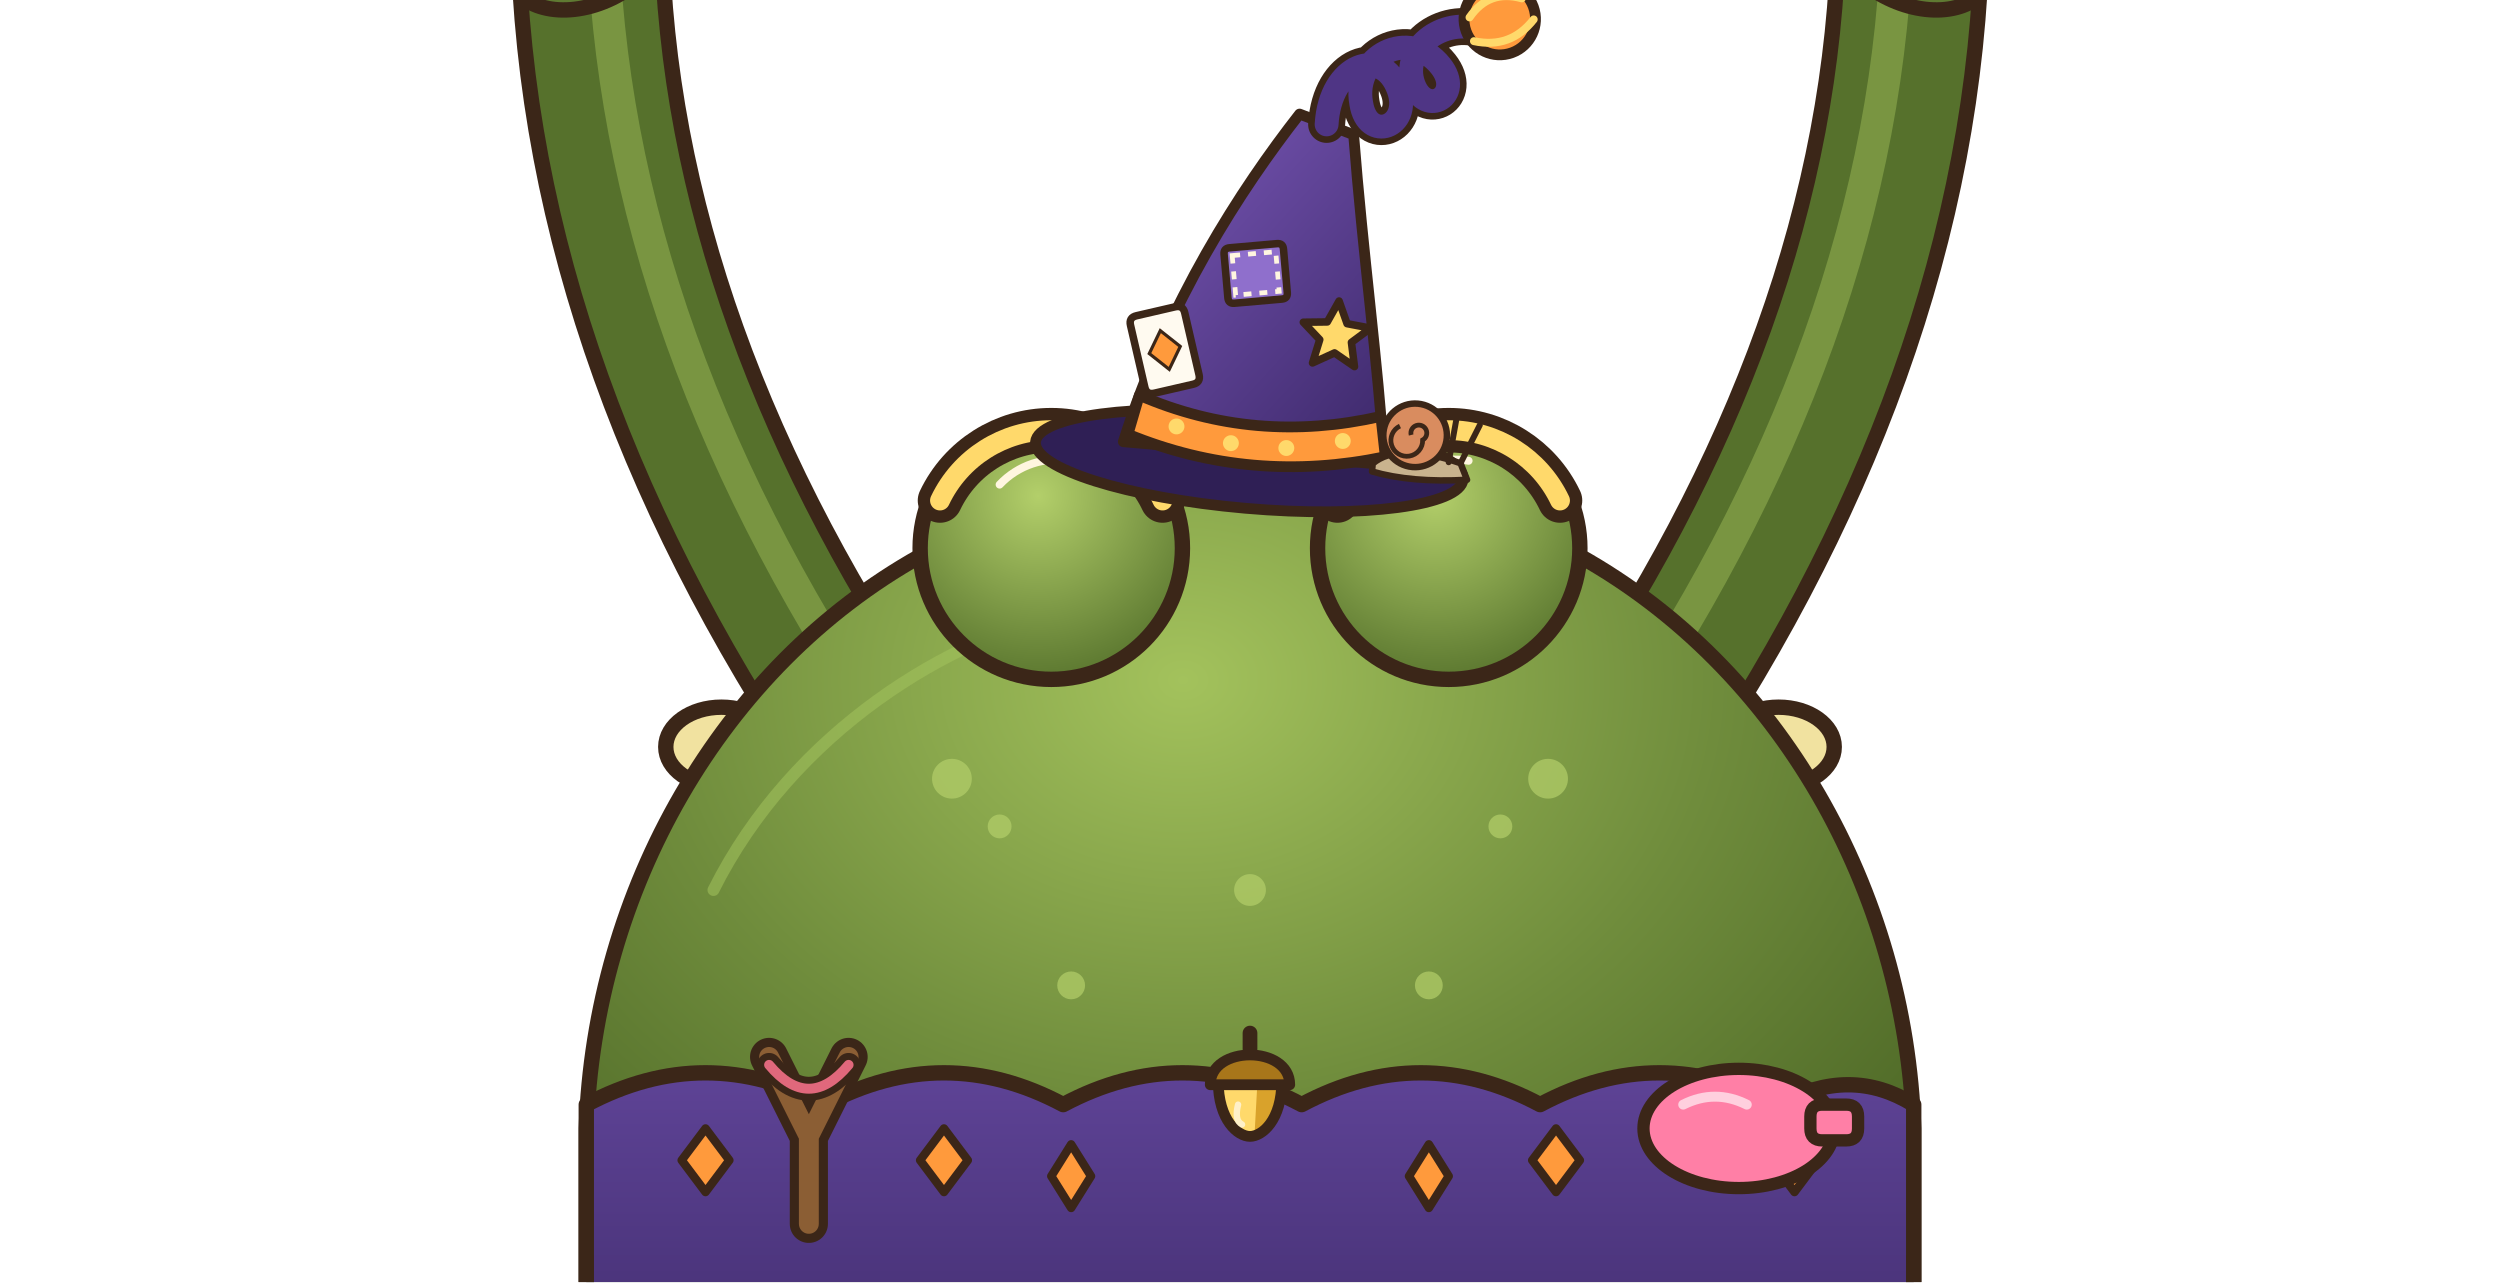
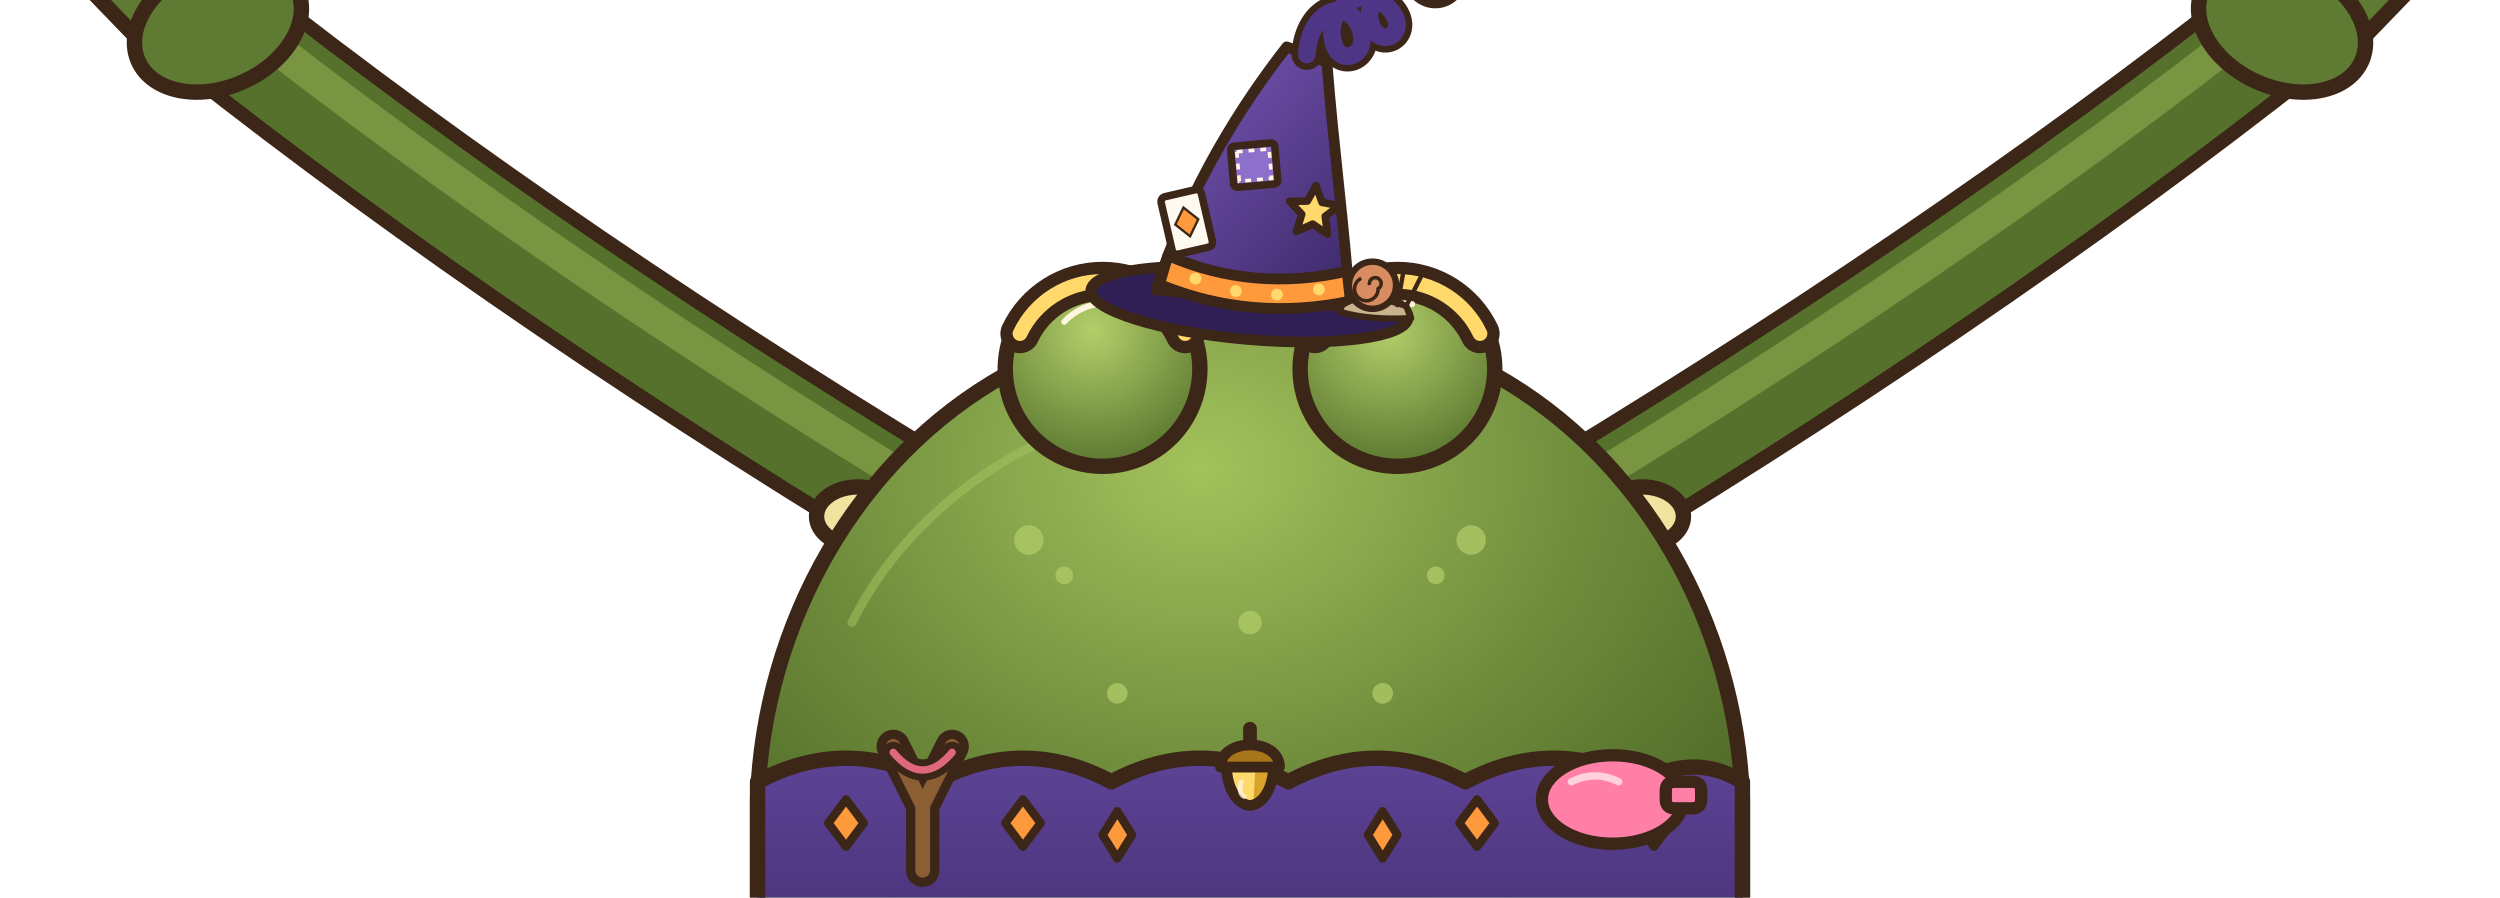
- <svg xmlns="http://www.w3.org/2000/svg" style="overflow:visible" class="gsg-toad" viewBox="0 0 390 200" width="390" height="200" role="img" aria-label="Sir Croakwell casting a fence spell">
+ <svg xmlns="http://www.w3.org/2000/svg" style="overflow:visible" class="gsg-toad" viewBox="0 0 390 140" width="390" height="140" role="img" aria-label="Sir Croakwell casting a fence spell">
  <style>.gsg-toad .breathe{transform-box:fill-box;transform-origin:50% 100%;animation:gsg-toadBreathe 3.2s ease-in-out infinite}@keyframes gsg-toadBreathe{0%,100%{transform:scale(1)}50%{transform:scale(1.015)}}.gsg-toad .bounce{animation:gsg-toadBounce .5s ease-in-out infinite}@keyframes gsg-toadBounce{0%,100%{transform:translateY(0)}50%{transform:translateY(-9px)}}.gsg-toad .snap{transform-box:fill-box;transform-origin:0% 100%;animation:gsg-toadSnap 1.5s ease-in-out infinite}@keyframes gsg-toadSnap{0%,55%,100%{transform:scale(.55)}65%,80%{transform:scale(1)}}.gsg-toad .pulse{animation:gsg-toadPulse 1.2s ease-in-out infinite}@keyframes gsg-toadPulse{0%,100%{opacity:.55}50%{opacity:1}}.gsg-toad .twinkle{transform-box:fill-box;transform-origin:center;animation:gsg-toadTwinkle 1.6s ease-in-out infinite}@keyframes gsg-toadTwinkle{0%,100%{opacity:.35;transform:scale(.7)}50%{opacity:1;transform:scale(1.1)}}.gsg-toad .drip{animation:gsg-toadDrip 1.1s linear infinite}@keyframes gsg-toadDrip{0%{transform:translateY(-3px);opacity:0}25%{opacity:1}100%{transform:translateY(12px);opacity:0}}.gsg-toad .blink{animation:gsg-toadBlink 4s infinite}@keyframes gsg-toadBlink{0%,93%,100%{opacity:0}96%{opacity:1}}@media (prefers-reduced-motion:reduce){.gsg-toad *{animation:none!important}}</style>
  <defs>
    <radialGradient id="gsg-tb-cast-skin" cx="45%" cy="20%" r="80%">
      <stop offset="0" stop-color="#a3c25c" />
      <stop offset="0.5" stop-color="#6f8c3c" />
      <stop offset="1" stop-color="#435d20" />
    </radialGradient>
    <radialGradient id="gsg-tb-cast-bulge" cx="45%" cy="30%" r="70%">
      <stop offset="0" stop-color="#b3cf6a" />
      <stop offset="1" stop-color="#5c7830" />
    </radialGradient>
    <radialGradient id="gsg-tb-cast-eye" cx="40%" cy="35%" r="70%">
      <stop offset="0" stop-color="#ffe08a" />
      <stop offset=".6" stop-color="#e8b63c" />
      <stop offset="1" stop-color="#b07a18" />
    </radialGradient>
    <linearGradient id="gsg-tb-cast-hat" x1="0" y1="0" x2="1" y2="1">
      <stop offset="0" stop-color="#7a58b8" />
      <stop offset="1" stop-color="#3b2768" />
    </linearGradient>
    <linearGradient id="gsg-tb-cast-cloak" x1="0" y1="0" x2="0" y2="1">
      <stop offset="0" stop-color="#5e4396" />
      <stop offset="1" stop-color="#36245e" />
    </linearGradient>
    <filter id="gsg-tb-cast-glow" x="-50%" y="-50%" width="200%" height="200%">
      <feGaussianBlur stdDeviation="4" />
    </filter>
  </defs>
  <clipPath id="gsg-tb-cast-band">
-     <rect x="-80" y="-300" width="550" height="500" />
+     <rect x="-80" y="-300" width="550" height="440" />
  </clipPath>
  <g clip-path="url(#gsg-tb-cast-band)">
-     <path d="M138.6 120 Q93.3 55 92 -10" fill="none" stroke="#3b2618" stroke-width="24.8" stroke-linecap="round" stroke-linejoin="round" />
-     <path d="M138.6 120 Q93.3 55 92 -10" fill="none" stroke="#56712c" stroke-width="20" stroke-linecap="round" stroke-linejoin="round" />
-     <path d="M138.6 120 Q93.3 55 92 -10" fill="none" stroke="#a3c25c" stroke-width="5" stroke-linecap="round" opacity=".45" transform="translate(2 -2)" />
-     <path d="M251.4 120 Q296.7 55 298 -10" fill="none" stroke="#3b2618" stroke-width="24.8" stroke-linecap="round" stroke-linejoin="round" />
-     <path d="M251.4 120 Q296.7 55 298 -10" fill="none" stroke="#56712c" stroke-width="20" stroke-linecap="round" stroke-linejoin="round" />
-     <path d="M251.4 120 Q296.7 55 298 -10" fill="none" stroke="#a3c25c" stroke-width="5" stroke-linecap="round" opacity=".45" transform="translate(-2 -2)" />
-     <g transform="translate(92 -10) rotate(-32) scale(0.85)">
+     <path d="M152 84.3 Q85 44.2 34 4" fill="none" stroke="#3b2618" stroke-width="19.4" stroke-linecap="round" stroke-linejoin="round" />
+     <path d="M152 84.3 Q85 44.2 34 4" fill="none" stroke="#56712c" stroke-width="15" stroke-linecap="round" stroke-linejoin="round" />
+     <path d="M152 84.3 Q85 44.2 34 4" fill="none" stroke="#a3c25c" stroke-width="5" stroke-linecap="round" opacity=".45" transform="translate(2 -2)" />
+     <path d="M238 84.3 Q305 44.2 356 4" fill="none" stroke="#3b2618" stroke-width="19.4" stroke-linecap="round" stroke-linejoin="round" />
+     <path d="M238 84.3 Q305 44.2 356 4" fill="none" stroke="#56712c" stroke-width="15" stroke-linecap="round" stroke-linejoin="round" />
+     <path d="M238 84.3 Q305 44.2 356 4" fill="none" stroke="#a3c25c" stroke-width="5" stroke-linecap="round" opacity=".45" transform="translate(-2 -2)" />
+     <g class="toad-hand" transform="translate(34 4) rotate(-24) scale(0.8)">
      <clipPath id="gsg-tb-cast-28">
        <path d="M-18 -24 Q-12 -12 -6 -30 Q0 -16 6 -30 Q12 -12 18 -24 L13 -2 L-13 -2 Z" />
      </clipPath>
      <path d="M-18 -24 Q-12 -12 -6 -30 Q0 -16 6 -30 Q12 -12 18 -24 L13 -2 L-13 -2 Z" fill="#7a9a40" />
-       <path d="M-18 -24 Q-12 -12 -6 -30 Q0 -16 6 -30 Q12 -12 18 -24 L13 -2 L-13 -2 Z" fill="none" stroke="#3b2618" stroke-width="2.824" stroke-linejoin="round" stroke-linecap="round" />
-       <line x1="-10" y1="-4" x2="-18" y2="-26" stroke="#3b2618" stroke-width="12.647" stroke-linecap="round" />
-       <line x1="-4" y1="-8" x2="-6" y2="-32" stroke="#3b2618" stroke-width="12.647" stroke-linecap="round" />
-       <line x1="4" y1="-8" x2="6" y2="-32" stroke="#3b2618" stroke-width="12.647" stroke-linecap="round" />
-       <line x1="10" y1="-4" x2="18" y2="-26" stroke="#3b2618" stroke-width="12.647" stroke-linecap="round" />
+       <path d="M-18 -24 Q-12 -12 -6 -30 Q0 -16 6 -30 Q12 -12 18 -24 L13 -2 L-13 -2 Z" fill="none" stroke="#3b2618" stroke-width="3" stroke-linejoin="round" stroke-linecap="round" />
+       <line x1="-10" y1="-4" x2="-18" y2="-26" stroke="#3b2618" stroke-width="13" stroke-linecap="round" />
+       <line x1="-4" y1="-8" x2="-6" y2="-32" stroke="#3b2618" stroke-width="13" stroke-linecap="round" />
+       <line x1="4" y1="-8" x2="6" y2="-32" stroke="#3b2618" stroke-width="13" stroke-linecap="round" />
+       <line x1="10" y1="-4" x2="18" y2="-26" stroke="#3b2618" stroke-width="13" stroke-linecap="round" />
      <line x1="-10" y1="-4" x2="-18" y2="-26" stroke="#5f7a32" stroke-width="7" stroke-linecap="round" />
      <line x1="-4" y1="-8" x2="-6" y2="-32" stroke="#5f7a32" stroke-width="7" stroke-linecap="round" />
      <line x1="4" y1="-8" x2="6" y2="-32" stroke="#5f7a32" stroke-width="7" stroke-linecap="round" />
      <line x1="10" y1="-4" x2="18" y2="-26" stroke="#5f7a32" stroke-width="7" stroke-linecap="round" />
      <clipPath id="gsg-tb-cast-29">
        <path d="M-17 0 a17 12 0 1 0 34 0 a17 12 0 1 0 -34 0 Z" />
      </clipPath>
      <path d="M-17 0 a17 12 0 1 0 34 0 a17 12 0 1 0 -34 0 Z" fill="#5f7a32" />
-       <path d="M-17 0 a17 12 0 1 0 34 0 a17 12 0 1 0 -34 0 Z" fill="none" stroke="#3b2618" stroke-width="2.824" stroke-linejoin="round" stroke-linecap="round" />
+       <path d="M-17 0 a17 12 0 1 0 34 0 a17 12 0 1 0 -34 0 Z" fill="none" stroke="#3b2618" stroke-width="3" stroke-linejoin="round" stroke-linecap="round" />
      <clipPath id="gsg-tb-cast-30">
        <path d="M-23 -27 a5 5 0 1 0 10 0 a5 5 0 1 0 -10 0 Z" />
      </clipPath>
      <path d="M-23 -27 a5 5 0 1 0 10 0 a5 5 0 1 0 -10 0 Z" fill="#c9dc8a" />
-       <path d="M-23 -27 a5 5 0 1 0 10 0 a5 5 0 1 0 -10 0 Z" fill="none" stroke="#3b2618" stroke-width="2.259" stroke-linejoin="round" stroke-linecap="round" />
+       <path d="M-23 -27 a5 5 0 1 0 10 0 a5 5 0 1 0 -10 0 Z" fill="none" stroke="#3b2618" stroke-width="2.4" stroke-linejoin="round" stroke-linecap="round" />
      <clipPath id="gsg-tb-cast-31">
        <path d="M-11 -33 a5 5 0 1 0 10 0 a5 5 0 1 0 -10 0 Z" />
      </clipPath>
      <path d="M-11 -33 a5 5 0 1 0 10 0 a5 5 0 1 0 -10 0 Z" fill="#c9dc8a" />
-       <path d="M-11 -33 a5 5 0 1 0 10 0 a5 5 0 1 0 -10 0 Z" fill="none" stroke="#3b2618" stroke-width="2.259" stroke-linejoin="round" stroke-linecap="round" />
+       <path d="M-11 -33 a5 5 0 1 0 10 0 a5 5 0 1 0 -10 0 Z" fill="none" stroke="#3b2618" stroke-width="2.4" stroke-linejoin="round" stroke-linecap="round" />
      <clipPath id="gsg-tb-cast-32">
        <path d="M1 -33 a5 5 0 1 0 10 0 a5 5 0 1 0 -10 0 Z" />
      </clipPath>
      <path d="M1 -33 a5 5 0 1 0 10 0 a5 5 0 1 0 -10 0 Z" fill="#c9dc8a" />
-       <path d="M1 -33 a5 5 0 1 0 10 0 a5 5 0 1 0 -10 0 Z" fill="none" stroke="#3b2618" stroke-width="2.259" stroke-linejoin="round" stroke-linecap="round" />
+       <path d="M1 -33 a5 5 0 1 0 10 0 a5 5 0 1 0 -10 0 Z" fill="none" stroke="#3b2618" stroke-width="2.4" stroke-linejoin="round" stroke-linecap="round" />
      <clipPath id="gsg-tb-cast-33">
        <path d="M13 -27 a5 5 0 1 0 10 0 a5 5 0 1 0 -10 0 Z" />
      </clipPath>
      <path d="M13 -27 a5 5 0 1 0 10 0 a5 5 0 1 0 -10 0 Z" fill="#c9dc8a" />
-       <path d="M13 -27 a5 5 0 1 0 10 0 a5 5 0 1 0 -10 0 Z" fill="none" stroke="#3b2618" stroke-width="2.259" stroke-linejoin="round" stroke-linecap="round" />
+       <path d="M13 -27 a5 5 0 1 0 10 0 a5 5 0 1 0 -10 0 Z" fill="none" stroke="#3b2618" stroke-width="2.4" stroke-linejoin="round" stroke-linecap="round" />
      <g class="pulse">
        <circle cx="-18" cy="-27" r="9" fill="#d8f26a" opacity=".45" />
        <circle cx="-6" cy="-33" r="9" fill="#d8f26a" opacity=".45" />
        <circle cx="6" cy="-33" r="9" fill="#d8f26a" opacity=".45" />
        <circle cx="18" cy="-27" r="9" fill="#d8f26a" opacity=".45" />
        <circle cx="-6" cy="-33" r="3.2" fill="#f4ffc4" />
        <circle cx="6" cy="-33" r="3.2" fill="#f4ffc4" />
      </g>
    </g>
-     <g transform="translate(298 -10) rotate(32) scale(-1 1) scale(0.85)">
+     <g class="toad-hand" transform="translate(356 4) rotate(24) scale(-1 1) scale(0.8)">
      <clipPath id="gsg-tb-cast-34">
        <path d="M-18 -24 Q-12 -12 -6 -30 Q0 -16 6 -30 Q12 -12 18 -24 L13 -2 L-13 -2 Z" />
      </clipPath>
      <path d="M-18 -24 Q-12 -12 -6 -30 Q0 -16 6 -30 Q12 -12 18 -24 L13 -2 L-13 -2 Z" fill="#7a9a40" />
-       <path d="M-18 -24 Q-12 -12 -6 -30 Q0 -16 6 -30 Q12 -12 18 -24 L13 -2 L-13 -2 Z" fill="none" stroke="#3b2618" stroke-width="2.824" stroke-linejoin="round" stroke-linecap="round" />
-       <line x1="-10" y1="-4" x2="-18" y2="-26" stroke="#3b2618" stroke-width="12.647" stroke-linecap="round" />
-       <line x1="-4" y1="-8" x2="-6" y2="-32" stroke="#3b2618" stroke-width="12.647" stroke-linecap="round" />
-       <line x1="4" y1="-8" x2="6" y2="-32" stroke="#3b2618" stroke-width="12.647" stroke-linecap="round" />
-       <line x1="10" y1="-4" x2="18" y2="-26" stroke="#3b2618" stroke-width="12.647" stroke-linecap="round" />
+       <path d="M-18 -24 Q-12 -12 -6 -30 Q0 -16 6 -30 Q12 -12 18 -24 L13 -2 L-13 -2 Z" fill="none" stroke="#3b2618" stroke-width="3" stroke-linejoin="round" stroke-linecap="round" />
+       <line x1="-10" y1="-4" x2="-18" y2="-26" stroke="#3b2618" stroke-width="13" stroke-linecap="round" />
+       <line x1="-4" y1="-8" x2="-6" y2="-32" stroke="#3b2618" stroke-width="13" stroke-linecap="round" />
+       <line x1="4" y1="-8" x2="6" y2="-32" stroke="#3b2618" stroke-width="13" stroke-linecap="round" />
+       <line x1="10" y1="-4" x2="18" y2="-26" stroke="#3b2618" stroke-width="13" stroke-linecap="round" />
      <line x1="-10" y1="-4" x2="-18" y2="-26" stroke="#5f7a32" stroke-width="7" stroke-linecap="round" />
      <line x1="-4" y1="-8" x2="-6" y2="-32" stroke="#5f7a32" stroke-width="7" stroke-linecap="round" />
      <line x1="4" y1="-8" x2="6" y2="-32" stroke="#5f7a32" stroke-width="7" stroke-linecap="round" />
      <line x1="10" y1="-4" x2="18" y2="-26" stroke="#5f7a32" stroke-width="7" stroke-linecap="round" />
      <clipPath id="gsg-tb-cast-35">
        <path d="M-17 0 a17 12 0 1 0 34 0 a17 12 0 1 0 -34 0 Z" />
      </clipPath>
      <path d="M-17 0 a17 12 0 1 0 34 0 a17 12 0 1 0 -34 0 Z" fill="#5f7a32" />
-       <path d="M-17 0 a17 12 0 1 0 34 0 a17 12 0 1 0 -34 0 Z" fill="none" stroke="#3b2618" stroke-width="2.824" stroke-linejoin="round" stroke-linecap="round" />
+       <path d="M-17 0 a17 12 0 1 0 34 0 a17 12 0 1 0 -34 0 Z" fill="none" stroke="#3b2618" stroke-width="3" stroke-linejoin="round" stroke-linecap="round" />
      <clipPath id="gsg-tb-cast-36">
        <path d="M-23 -27 a5 5 0 1 0 10 0 a5 5 0 1 0 -10 0 Z" />
      </clipPath>
      <path d="M-23 -27 a5 5 0 1 0 10 0 a5 5 0 1 0 -10 0 Z" fill="#c9dc8a" />
-       <path d="M-23 -27 a5 5 0 1 0 10 0 a5 5 0 1 0 -10 0 Z" fill="none" stroke="#3b2618" stroke-width="2.259" stroke-linejoin="round" stroke-linecap="round" />
+       <path d="M-23 -27 a5 5 0 1 0 10 0 a5 5 0 1 0 -10 0 Z" fill="none" stroke="#3b2618" stroke-width="2.4" stroke-linejoin="round" stroke-linecap="round" />
      <clipPath id="gsg-tb-cast-37">
        <path d="M-11 -33 a5 5 0 1 0 10 0 a5 5 0 1 0 -10 0 Z" />
      </clipPath>
      <path d="M-11 -33 a5 5 0 1 0 10 0 a5 5 0 1 0 -10 0 Z" fill="#c9dc8a" />
-       <path d="M-11 -33 a5 5 0 1 0 10 0 a5 5 0 1 0 -10 0 Z" fill="none" stroke="#3b2618" stroke-width="2.259" stroke-linejoin="round" stroke-linecap="round" />
+       <path d="M-11 -33 a5 5 0 1 0 10 0 a5 5 0 1 0 -10 0 Z" fill="none" stroke="#3b2618" stroke-width="2.4" stroke-linejoin="round" stroke-linecap="round" />
      <clipPath id="gsg-tb-cast-38">
        <path d="M1 -33 a5 5 0 1 0 10 0 a5 5 0 1 0 -10 0 Z" />
      </clipPath>
      <path d="M1 -33 a5 5 0 1 0 10 0 a5 5 0 1 0 -10 0 Z" fill="#c9dc8a" />
-       <path d="M1 -33 a5 5 0 1 0 10 0 a5 5 0 1 0 -10 0 Z" fill="none" stroke="#3b2618" stroke-width="2.259" stroke-linejoin="round" stroke-linecap="round" />
+       <path d="M1 -33 a5 5 0 1 0 10 0 a5 5 0 1 0 -10 0 Z" fill="none" stroke="#3b2618" stroke-width="2.4" stroke-linejoin="round" stroke-linecap="round" />
      <clipPath id="gsg-tb-cast-39">
        <path d="M13 -27 a5 5 0 1 0 10 0 a5 5 0 1 0 -10 0 Z" />
      </clipPath>
      <path d="M13 -27 a5 5 0 1 0 10 0 a5 5 0 1 0 -10 0 Z" fill="#c9dc8a" />
-       <path d="M13 -27 a5 5 0 1 0 10 0 a5 5 0 1 0 -10 0 Z" fill="none" stroke="#3b2618" stroke-width="2.259" stroke-linejoin="round" stroke-linecap="round" />
+       <path d="M13 -27 a5 5 0 1 0 10 0 a5 5 0 1 0 -10 0 Z" fill="none" stroke="#3b2618" stroke-width="2.4" stroke-linejoin="round" stroke-linecap="round" />
      <g class="pulse">
        <circle cx="-18" cy="-27" r="9" fill="#d8f26a" opacity=".45" />
        <circle cx="-6" cy="-33" r="9" fill="#d8f26a" opacity=".45" />
        <circle cx="6" cy="-33" r="9" fill="#d8f26a" opacity=".45" />
        <circle cx="18" cy="-27" r="9" fill="#d8f26a" opacity=".45" />
        <circle cx="-6" cy="-33" r="3.2" fill="#f4ffc4" />
        <circle cx="6" cy="-33" r="3.2" fill="#f4ffc4" />
      </g>
    </g>
-     <g transform="translate(74.1 -234.4) scale(0.62)">
+     <g transform="translate(105.3 -179.8) scale(0.46)">
      <g transform="translate(0 -38)">
        <g class="">
          <clipPath id="gsg-tb-cast-3">
            <path d="M48 604 a14 10 0 1 0 28 0 a14 10 0 1 0 -28 0 Z" />
          </clipPath>
          <path d="M48 604 a14 10 0 1 0 28 0 a14 10 0 1 0 -28 0 Z" fill="#f1e2a0" />
-           <path d="M48 604 a14 10 0 1 0 28 0 a14 10 0 1 0 -28 0 Z" fill="none" stroke="#3b2618" stroke-width="3.871" stroke-linejoin="round" stroke-linecap="round" />
+           <path d="M48 604 a14 10 0 1 0 28 0 a14 10 0 1 0 -28 0 Z" fill="none" stroke="#3b2618" stroke-width="5.217" stroke-linejoin="round" stroke-linecap="round" />
          <clipPath id="gsg-tb-cast-4">
            <path d="M314 604 a14 10 0 1 0 28 0 a14 10 0 1 0 -28 0 Z" />
          </clipPath>
          <path d="M314 604 a14 10 0 1 0 28 0 a14 10 0 1 0 -28 0 Z" fill="#f1e2a0" />
-           <path d="M314 604 a14 10 0 1 0 28 0 a14 10 0 1 0 -28 0 Z" fill="none" stroke="#3b2618" stroke-width="3.871" stroke-linejoin="round" stroke-linecap="round" />
+           <path d="M314 604 a14 10 0 1 0 28 0 a14 10 0 1 0 -28 0 Z" fill="none" stroke="#3b2618" stroke-width="5.217" stroke-linejoin="round" stroke-linecap="round" />
          <clipPath id="gsg-tb-cast-13">
            <path d="M28 800 L28 700 C30 640 62 584 112 556 C142 540 170 534 195 534 C220 534 248 540 278 556 C328 584 360 640 362 700 L362 800 Z" />
          </clipPath>
          <path d="M28 800 L28 700 C30 640 62 584 112 556 C142 540 170 534 195 534 C220 534 248 540 278 556 C328 584 360 640 362 700 L362 800 Z" fill="url(#gsg-tb-cast-skin)" />
-           <path d="M28 800 L28 700 C30 640 62 584 112 556 C142 540 170 534 195 534 C220 534 248 540 278 556 C328 584 360 640 362 700 L362 800 Z" fill="none" stroke="#3b2618" stroke-width="3.871" stroke-linejoin="round" stroke-linecap="round" />
+           <path d="M28 800 L28 700 C30 640 62 584 112 556 C142 540 170 534 195 534 C220 534 248 540 278 556 C328 584 360 640 362 700 L362 800 Z" fill="none" stroke="#3b2618" stroke-width="5.217" stroke-linejoin="round" stroke-linecap="round" />
          <path d="M60 640 C80 600 120 576 150 570" fill="none" stroke="#a3c25c" stroke-width="3" stroke-linecap="round" opacity=".55" />
          <g fill="#b3cf6a" opacity=".7">
            <circle cx="120" cy="612" r="5" />
            <circle cx="132" cy="624" r="3" />
            <circle cx="270" cy="612" r="5" />
            <circle cx="258" cy="624" r="3" />
            <circle cx="195" cy="640" r="4" />
            <circle cx="150" cy="664" r="3.5" />
            <circle cx="240" cy="664" r="3.5" />
          </g>
          <clipPath id="gsg-tb-cast-14">
            <path d="M112 554 a33 33 0 1 0 66 0 a33 33 0 1 0 -66 0 Z" />
          </clipPath>
          <path d="M112 554 a33 33 0 1 0 66 0 a33 33 0 1 0 -66 0 Z" fill="url(#gsg-tb-cast-bulge)" />
-           <path d="M112 554 a33 33 0 1 0 66 0 a33 33 0 1 0 -66 0 Z" fill="none" stroke="#3b2618" stroke-width="3.871" stroke-linejoin="round" stroke-linecap="round" />
+           <path d="M112 554 a33 33 0 1 0 66 0 a33 33 0 1 0 -66 0 Z" fill="none" stroke="#3b2618" stroke-width="5.217" stroke-linejoin="round" stroke-linecap="round" />
          <clipPath id="gsg-tb-cast-15">
            <path d="M212 554 a33 33 0 1 0 66 0 a33 33 0 1 0 -66 0 Z" />
          </clipPath>
          <path d="M212 554 a33 33 0 1 0 66 0 a33 33 0 1 0 -66 0 Z" fill="url(#gsg-tb-cast-bulge)" />
-           <path d="M212 554 a33 33 0 1 0 66 0 a33 33 0 1 0 -66 0 Z" fill="none" stroke="#3b2618" stroke-width="3.871" stroke-linejoin="round" stroke-linecap="round" />
-           <path d="M117 542 A31 31 0 0 1 173 542" fill="none" stroke="#3b2618" stroke-width="11.2" stroke-linecap="round" stroke-linejoin="round" />
+           <path d="M212 554 a33 33 0 1 0 66 0 a33 33 0 1 0 -66 0 Z" fill="none" stroke="#3b2618" stroke-width="5.217" stroke-linejoin="round" stroke-linecap="round" />
+           <path d="M117 542 A31 31 0 0 1 173 542" fill="none" stroke="#3b2618" stroke-width="13.3" stroke-linecap="round" stroke-linejoin="round" />
          <path d="M117 542 A31 31 0 0 1 173 542" fill="none" stroke="#ffd96b" stroke-width="5" stroke-linecap="round" stroke-linejoin="round" />
          <path d="M132 538 A20 20 0 0 1 150 532" fill="none" stroke="#fff6e0" stroke-width="2" stroke-linecap="round" />
-           <path d="M217 542 A31 31 0 0 1 273 542" fill="none" stroke="#3b2618" stroke-width="11.2" stroke-linecap="round" stroke-linejoin="round" />
+           <path d="M217 542 A31 31 0 0 1 273 542" fill="none" stroke="#3b2618" stroke-width="13.3" stroke-linecap="round" stroke-linejoin="round" />
          <path d="M217 542 A31 31 0 0 1 273 542" fill="none" stroke="#ffd96b" stroke-width="5" stroke-linecap="round" stroke-linejoin="round" />
          <path d="M232 538 A20 20 0 0 1 250 532" fill="none" stroke="#fff6e0" stroke-width="2" stroke-linecap="round" />
          <g transform="translate(0 -10) rotate(5 195 540)">
            <clipPath id="gsg-tb-cast-16">
              <path d="M141 542 a54 12 0 1 0 108 0 a54 12 0 1 0 -108 0 Z" />
            </clipPath>
            <path d="M141 542 a54 12 0 1 0 108 0 a54 12 0 1 0 -108 0 Z" fill="#2f1f55" />
-             <path d="M141 542 a54 12 0 1 0 108 0 a54 12 0 1 0 -108 0 Z" fill="none" stroke="#3b2618" stroke-width="2.71" stroke-linejoin="round" stroke-linecap="round" />
+             <path d="M141 542 a54 12 0 1 0 108 0 a54 12 0 1 0 -108 0 Z" fill="none" stroke="#3b2618" stroke-width="3.652" stroke-linejoin="round" stroke-linecap="round" />
            <clipPath id="gsg-tb-cast-17">
              <path d="M163 540 C171 504 187 474 200 454 L214 458 C219 488 225 514 229 540 Z" />
            </clipPath>
            <path d="M163 540 C171 504 187 474 200 454 L214 458 C219 488 225 514 229 540 Z" fill="url(#gsg-tb-cast-hat)" />
-             <path d="M163 540 C171 504 187 474 200 454 L214 458 C219 488 225 514 229 540 Z" fill="none" stroke="#3b2618" stroke-width="2.71" stroke-linejoin="round" stroke-linecap="round" />
+             <path d="M163 540 C171 504 187 474 200 454 L214 458 C219 488 225 514 229 540 Z" fill="none" stroke="#3b2618" stroke-width="3.652" stroke-linejoin="round" stroke-linecap="round" />
            <g transform="rotate(-25 207 456)">
-               <path d="M207 456 c6 -14 20 -14 20 -2 c0 10 -12 10 -10 0 c2 -12 18 -14 22 -2 c3 9 -8 11 -8 2 c0 -10 14 -14 22 -6" fill="none" stroke="#3b2618" stroke-width="9.3" stroke-linecap="round" stroke-linejoin="round" />
+               <path d="M207 456 c6 -14 20 -14 20 -2 c0 10 -12 10 -10 0 c2 -12 18 -14 22 -2 c3 9 -8 11 -8 2 c0 -10 14 -14 22 -6" fill="none" stroke="#3b2618" stroke-width="10.4" stroke-linecap="round" stroke-linejoin="round" />
              <path d="M207 456 c6 -14 20 -14 20 -2 c0 10 -12 10 -10 0 c2 -12 18 -14 22 -2 c3 9 -8 11 -8 2 c0 -10 14 -14 22 -6" fill="none" stroke="#4f3585" stroke-width="6" stroke-linecap="round" stroke-linejoin="round" />
              <clipPath id="gsg-tb-cast-18">
                <path d="M248 446 a9 9 0 1 0 18 0 a9 9 0 1 0 -18 0 Z" />
              </clipPath>
              <path d="M248 446 a9 9 0 1 0 18 0 a9 9 0 1 0 -18 0 Z" fill="#ff9a3c" />
-               <path d="M248 446 a9 9 0 1 0 18 0 a9 9 0 1 0 -18 0 Z" fill="none" stroke="#3b2618" stroke-width="2.71" stroke-linejoin="round" stroke-linecap="round" />
+               <path d="M248 446 a9 9 0 1 0 18 0 a9 9 0 1 0 -18 0 Z" fill="none" stroke="#3b2618" stroke-width="3.652" stroke-linejoin="round" stroke-linecap="round" />
              <path d="M250 443 Q257 438 264 443 M249 449 Q257 454 265 449" fill="none" stroke="#ffd96b" stroke-width="2" stroke-linecap="round" />
            </g>
            <clipPath id="gsg-tb-cast-19">
              <path d="M166 528 Q196 538 227 528 L229 538 Q196 548 164 538 Z" />
            </clipPath>
            <path d="M166 528 Q196 538 227 528 L229 538 Q196 548 164 538 Z" fill="#ff9a3c" />
-             <path d="M166 528 Q196 538 227 528 L229 538 Q196 548 164 538 Z" fill="none" stroke="#3b2618" stroke-width="2.71" stroke-linejoin="round" stroke-linecap="round" />
+             <path d="M166 528 Q196 538 227 528 L229 538 Q196 548 164 538 Z" fill="none" stroke="#3b2618" stroke-width="3.652" stroke-linejoin="round" stroke-linecap="round" />
            <circle cx="176" cy="535" r="2" fill="#ffd96b" />
            <circle cx="190" cy="538" r="2" fill="#ffd96b" />
            <circle cx="204" cy="538" r="2" fill="#ffd96b" />
            <circle cx="218" cy="535" r="2" fill="#ffd96b" />
            <g transform="rotate(-18 172 518)">
              <clipPath id="gsg-tb-cast-20">
                <path d="M167 506 H177 Q179 506 179 508 V524 Q179 526 177 526 H167 Q165 526 165 524 V508 Q165 506 167 506 Z" />
              </clipPath>
              <path d="M167 506 H177 Q179 506 179 508 V524 Q179 526 177 526 H167 Q165 526 165 524 V508 Q165 506 167 506 Z" fill="#fffaf0" />
-               <path d="M167 506 H177 Q179 506 179 508 V524 Q179 526 177 526 H167 Q165 526 165 524 V508 Q165 506 167 506 Z" fill="none" stroke="#3b2618" stroke-width="1.897" stroke-linejoin="round" stroke-linecap="round" />
+               <path d="M167 506 H177 Q179 506 179 508 V524 Q179 526 177 526 H167 Q165 526 165 524 V508 Q165 506 167 506 Z" fill="none" stroke="#3b2618" stroke-width="2.557" stroke-linejoin="round" stroke-linecap="round" />
              <path d="M172 511 l4 5 l-4 5 l-4 -5 Z" fill="#ff9a3c" stroke="#3b2618" stroke-width=".8" />
            </g>
            <g transform="rotate(-10 192 495)">
              <clipPath id="gsg-tb-cast-21">
                <path d="M186.5 488 H198.5 Q200 488 200 489.5 V500.5 Q200 502 198.5 502 H186.5 Q185 502 185 500.5 V489.5 Q185 488 186.5 488 Z" />
              </clipPath>
              <path d="M186.5 488 H198.5 Q200 488 200 489.5 V500.5 Q200 502 198.5 502 H186.5 Q185 502 185 500.5 V489.5 Q185 488 186.5 488 Z" fill="#8f6fcc" />
-               <path d="M186.5 488 H198.5 Q200 488 200 489.5 V500.5 Q200 502 198.5 502 H186.5 Q185 502 185 500.5 V489.5 Q185 488 186.5 488 Z" fill="none" stroke="#3b2618" stroke-width="1.897" stroke-linejoin="round" stroke-linecap="round" />
+               <path d="M186.5 488 H198.5 Q200 488 200 489.5 V500.5 Q200 502 198.5 502 H186.5 Q185 502 185 500.5 V489.5 Q185 488 186.5 488 Z" fill="none" stroke="#3b2618" stroke-width="2.557" stroke-linejoin="round" stroke-linecap="round" />
              <rect x="187" y="490" width="11" height="10" fill="none" stroke="#fff6e0" stroke-width="1.2" stroke-dasharray="2 2" />
            </g>
            <clipPath id="gsg-tb-cast-22">
              <path d="M214 500 l2.5 5.5 l6 0.6 l-4.5 4 l1.3 6 l-5.3 -3 l-5.3 3 l1.3 -6 l-4.5 -4 l6 -0.6 Z" />
            </clipPath>
            <path d="M214 500 l2.5 5.5 l6 0.6 l-4.5 4 l1.3 6 l-5.3 -3 l-5.3 3 l1.3 -6 l-4.5 -4 l6 -0.6 Z" fill="#ffd96b" />
-             <path d="M214 500 l2.5 5.5 l6 0.6 l-4.5 4 l1.3 6 l-5.3 -3 l-5.3 3 l1.3 -6 l-4.5 -4 l6 -0.6 Z" fill="none" stroke="#3b2618" stroke-width="1.897" stroke-linejoin="round" stroke-linecap="round" />
+             <path d="M214 500 l2.5 5.5 l6 0.6 l-4.5 4 l1.3 6 l-5.3 -3 l-5.3 3 l1.3 -6 l-4.5 -4 l6 -0.6 Z" fill="none" stroke="#3b2618" stroke-width="2.557" stroke-linejoin="round" stroke-linecap="round" />
            <clipPath id="gsg-tb-cast-23">
              <path d="M226 540 Q232 534 248 538 L250 542 Q236 544 226 542 Z" />
            </clipPath>
            <path d="M226 540 Q232 534 248 538 L250 542 Q236 544 226 542 Z" fill="#c9b38e" />
-             <path d="M226 540 Q232 534 248 538 L250 542 Q236 544 226 542 Z" fill="none" stroke="#3b2618" stroke-width="1.626" stroke-linejoin="round" stroke-linecap="round" />
+             <path d="M226 540 Q232 534 248 538 L250 542 Q236 544 226 542 Z" fill="none" stroke="#3b2618" stroke-width="2.191" stroke-linejoin="round" stroke-linecap="round" />
            <path d="M248 538 L252 528 M245 538 L246 527" stroke="#3b2618" stroke-width="1.5" stroke-linecap="round" />
            <clipPath id="gsg-tb-cast-24">
              <path d="M228 532 a8 8 0 1 0 16 0 a8 8 0 1 0 -16 0 Z" />
            </clipPath>
            <path d="M228 532 a8 8 0 1 0 16 0 a8 8 0 1 0 -16 0 Z" fill="#d98c5f" />
-             <path d="M228 532 a8 8 0 1 0 16 0 a8 8 0 1 0 -16 0 Z" fill="none" stroke="#3b2618" stroke-width="1.626" stroke-linejoin="round" stroke-linecap="round" />
+             <path d="M228 532 a8 8 0 1 0 16 0 a8 8 0 1 0 -16 0 Z" fill="none" stroke="#3b2618" stroke-width="2.191" stroke-linejoin="round" stroke-linecap="round" />
            <path d="M236 532 m-1 0 a2 2 0 1 1 3 1 a4 4 0 1 1 -6 -3" fill="none" stroke="#3b2618" stroke-width="1.2" />
          </g>
          <clipPath id="gsg-tb-cast-25">
            <path d="M28 800 L28 694 Q58 678 88 694 Q118 678 148 694 Q178 678 208 694 Q238 678 268 694 Q298 678 328 694 Q346 684 362 694 L362 800 Z" />
          </clipPath>
          <path d="M28 800 L28 694 Q58 678 88 694 Q118 678 148 694 Q178 678 208 694 Q238 678 268 694 Q298 678 328 694 Q346 684 362 694 L362 800 Z" fill="url(#gsg-tb-cast-cloak)" />
-           <path d="M28 800 L28 694 Q58 678 88 694 Q118 678 148 694 Q178 678 208 694 Q238 678 268 694 Q298 678 328 694 Q346 684 362 694 L362 800 Z" fill="none" stroke="#3b2618" stroke-width="3.871" stroke-linejoin="round" stroke-linecap="round" />
+           <path d="M28 800 L28 694 Q58 678 88 694 Q118 678 148 694 Q178 678 208 694 Q238 678 268 694 Q298 678 328 694 Q346 684 362 694 L362 800 Z" fill="none" stroke="#3b2618" stroke-width="5.217" stroke-linejoin="round" stroke-linecap="round" />
          <clipPath id="gsg-tb-cast-26">
            <path d="M187 688 C187 698 192 702 195 702 C198 702 203 698 203 688 Z" />
          </clipPath>
          <path d="M187 688 C187 698 192 702 195 702 C198 702 203 698 203 688 Z" fill="#ffd96b" />
          <g clip-path="url(#gsg-tb-cast-26)">
            <path d="M197 686 H205 V704 H196 Z" fill="#d9a22b" />
          </g>
-           <path d="M187 688 C187 698 192 702 195 702 C198 702 203 698 203 688 Z" fill="none" stroke="#3b2618" stroke-width="2.71" stroke-linejoin="round" stroke-linecap="round" />
+           <path d="M187 688 C187 698 192 702 195 702 C198 702 203 698 203 688 Z" fill="none" stroke="#3b2618" stroke-width="3.652" stroke-linejoin="round" stroke-linecap="round" />
          <clipPath id="gsg-tb-cast-27">
            <path d="M185 689 C185 679 205 679 205 689 Z" />
          </clipPath>
          <path d="M185 689 C185 679 205 679 205 689 Z" fill="#a8761a" />
-           <path d="M185 689 C185 679 205 679 205 689 Z" fill="none" stroke="#3b2618" stroke-width="2.71" stroke-linejoin="round" stroke-linecap="round" />
-           <path d="M195 680 V676" stroke="#3b2618" stroke-width="3.71" stroke-linecap="round" />
+           <path d="M185 689 C185 679 205 679 205 689 Z" fill="none" stroke="#3b2618" stroke-width="3.652" stroke-linejoin="round" stroke-linecap="round" />
+           <path d="M195 680 V676" stroke="#3b2618" stroke-width="4.652" stroke-linecap="round" />
          <path d="M192 694 Q191 698 193 699" fill="none" stroke="#fff6e0" stroke-width="1.6" stroke-linecap="round" opacity=".8" />
          <clipPath id="gsg-tb-cast-5">
            <path d="M58 700 l6 8 l-6 8 l-6 -8 Z" />
          </clipPath>
          <path d="M58 700 l6 8 l-6 8 l-6 -8 Z" fill="#ff9a3c" />
-           <path d="M58 700 l6 8 l-6 8 l-6 -8 Z" fill="none" stroke="#3b2618" stroke-width="2.129" stroke-linejoin="round" stroke-linecap="round" />
+           <path d="M58 700 l6 8 l-6 8 l-6 -8 Z" fill="none" stroke="#3b2618" stroke-width="2.87" stroke-linejoin="round" stroke-linecap="round" />
          <clipPath id="gsg-tb-cast-6">
            <path d="M118 700 l6 8 l-6 8 l-6 -8 Z" />
          </clipPath>
          <path d="M118 700 l6 8 l-6 8 l-6 -8 Z" fill="#ff9a3c" />
-           <path d="M118 700 l6 8 l-6 8 l-6 -8 Z" fill="none" stroke="#3b2618" stroke-width="2.129" stroke-linejoin="round" stroke-linecap="round" />
+           <path d="M118 700 l6 8 l-6 8 l-6 -8 Z" fill="none" stroke="#3b2618" stroke-width="2.87" stroke-linejoin="round" stroke-linecap="round" />
          <clipPath id="gsg-tb-cast-7">
            <path d="M150 704 l5 8 l-5 8 l-5 -8 Z" />
          </clipPath>
          <path d="M150 704 l5 8 l-5 8 l-5 -8 Z" fill="#ff9a3c" />
-           <path d="M150 704 l5 8 l-5 8 l-5 -8 Z" fill="none" stroke="#3b2618" stroke-width="2.129" stroke-linejoin="round" stroke-linecap="round" />
+           <path d="M150 704 l5 8 l-5 8 l-5 -8 Z" fill="none" stroke="#3b2618" stroke-width="2.87" stroke-linejoin="round" stroke-linecap="round" />
          <clipPath id="gsg-tb-cast-8">
            <path d="M240 704 l5 8 l-5 8 l-5 -8 Z" />
          </clipPath>
          <path d="M240 704 l5 8 l-5 8 l-5 -8 Z" fill="#ff9a3c" />
-           <path d="M240 704 l5 8 l-5 8 l-5 -8 Z" fill="none" stroke="#3b2618" stroke-width="2.129" stroke-linejoin="round" stroke-linecap="round" />
+           <path d="M240 704 l5 8 l-5 8 l-5 -8 Z" fill="none" stroke="#3b2618" stroke-width="2.87" stroke-linejoin="round" stroke-linecap="round" />
          <clipPath id="gsg-tb-cast-9">
            <path d="M272 700 l6 8 l-6 8 l-6 -8 Z" />
          </clipPath>
          <path d="M272 700 l6 8 l-6 8 l-6 -8 Z" fill="#ff9a3c" />
-           <path d="M272 700 l6 8 l-6 8 l-6 -8 Z" fill="none" stroke="#3b2618" stroke-width="2.129" stroke-linejoin="round" stroke-linecap="round" />
+           <path d="M272 700 l6 8 l-6 8 l-6 -8 Z" fill="none" stroke="#3b2618" stroke-width="2.87" stroke-linejoin="round" stroke-linecap="round" />
          <clipPath id="gsg-tb-cast-10">
            <path d="M332 700 l6 8 l-6 8 l-6 -8 Z" />
          </clipPath>
          <path d="M332 700 l6 8 l-6 8 l-6 -8 Z" fill="#ff9a3c" />
-           <path d="M332 700 l6 8 l-6 8 l-6 -8 Z" fill="none" stroke="#3b2618" stroke-width="2.129" stroke-linejoin="round" stroke-linecap="round" />
-           <path d="M84 724 L84 702 M84 702 L74 682 M84 702 L94 682" fill="none" stroke="#3b2618" stroke-width="9.6" stroke-linecap="round" stroke-linejoin="round" />
+           <path d="M332 700 l6 8 l-6 8 l-6 -8 Z" fill="none" stroke="#3b2618" stroke-width="2.87" stroke-linejoin="round" stroke-linecap="round" />
+           <path d="M84 724 L84 702 M84 702 L74 682 M84 702 L94 682" fill="none" stroke="#3b2618" stroke-width="11.3" stroke-linecap="round" stroke-linejoin="round" />
          <path d="M84 724 L84 702 M84 702 L74 682 M84 702 L94 682" fill="none" stroke="#8b5e34" stroke-width="5" stroke-linecap="round" stroke-linejoin="round" />
-           <path d="M74 684 Q84 696 94 684" fill="none" stroke="#3b2618" stroke-width="6" stroke-linecap="round" stroke-linejoin="round" />
+           <path d="M74 684 Q84 696 94 684" fill="none" stroke="#3b2618" stroke-width="7.2" stroke-linecap="round" stroke-linejoin="round" />
          <path d="M74 684 Q84 696 94 684" fill="none" stroke="#e0687c" stroke-width="2.5" stroke-linecap="round" stroke-linejoin="round" />
          <clipPath id="gsg-tb-cast-11">
            <path d="M294 700 a24 15 0 1 0 48 0 a24 15 0 1 0 -48 0 Z" />
          </clipPath>
          <path d="M294 700 a24 15 0 1 0 48 0 a24 15 0 1 0 -48 0 Z" fill="#ff7fa6" />
-           <path d="M294 700 a24 15 0 1 0 48 0 a24 15 0 1 0 -48 0 Z" fill="none" stroke="#3b2618" stroke-width="3.097" stroke-linejoin="round" stroke-linecap="round" />
+           <path d="M294 700 a24 15 0 1 0 48 0 a24 15 0 1 0 -48 0 Z" fill="none" stroke="#3b2618" stroke-width="4.174" stroke-linejoin="round" stroke-linecap="round" />
          <clipPath id="gsg-tb-cast-12">
            <path d="M339 694 H345 Q348 694 348 697 V700 Q348 703 345 703 H339 Q336 703 336 700 V697 Q336 694 339 694 Z" />
          </clipPath>
          <path d="M339 694 H345 Q348 694 348 697 V700 Q348 703 345 703 H339 Q336 703 336 700 V697 Q336 694 339 694 Z" fill="#ff7fa6" />
-           <path d="M339 694 H345 Q348 694 348 697 V700 Q348 703 345 703 H339 Q336 703 336 700 V697 Q336 694 339 694 Z" fill="none" stroke="#3b2618" stroke-width="3.097" stroke-linejoin="round" stroke-linecap="round" />
+           <path d="M339 694 H345 Q348 694 348 697 V700 Q348 703 345 703 H339 Q336 703 336 700 V697 Q336 694 339 694 Z" fill="none" stroke="#3b2618" stroke-width="4.174" stroke-linejoin="round" stroke-linecap="round" />
          <path d="M304 694 Q312 690 320 694" fill="none" stroke="#ffd0de" stroke-width="2.5" stroke-linecap="round" />
        </g>
      </g>
    </g>
    <g>
      <rect x="168" y="-40" width="62" height="22" rx="11" fill="#d8f26a" opacity=".6" filter="url(#gsg-tb-cast-glow)" />
      <clipPath id="gsg-tb-cast-1">
        <path d="M182 -33 H208 Q211 -33 211 -30 V-30 Q211 -27 208 -27 H182 Q179 -27 179 -30 V-30 Q179 -33 182 -33 Z" />
      </clipPath>
      <path d="M182 -33 H208 Q211 -33 211 -30 V-30 Q211 -27 208 -27 H182 Q179 -27 179 -30 V-30 Q179 -33 182 -33 Z" fill="#c48a52" />
      <path d="M182 -33 H208 Q211 -33 211 -30 V-30 Q211 -27 208 -27 H182 Q179 -27 179 -30 V-30 Q179 -33 182 -33 Z" fill="none" stroke="#3b2618" stroke-width="1.4" stroke-linejoin="round" stroke-linecap="round" />
      <clipPath id="gsg-tb-cast-2">
        <path d="M175 -35 H181 Q183 -35 183 -33 V-26 Q183 -24 181 -24 H175 Q173 -24 173 -26 V-33 Q173 -35 175 -35 Z" />
      </clipPath>
      <path d="M175 -35 H181 Q183 -35 183 -33 V-26 Q183 -24 181 -24 H175 Q173 -24 173 -26 V-33 Q173 -35 175 -35 Z" fill="#a87140" />
      <path d="M175 -35 H181 Q183 -35 183 -33 V-26 Q183 -24 181 -24 H175 Q173 -24 173 -26 V-33 Q173 -35 175 -35 Z" fill="none" stroke="#3b2618" stroke-width="1.4" stroke-linejoin="round" stroke-linecap="round" />
      <rect x="211" y="-33" width="16" height="6" rx="3" fill="none" stroke="#d8f26a" stroke-width="1.6" stroke-dasharray="3 3" />
-       <path d="M78.2 -32 Q129.1 -62 180 -26" fill="none" stroke="#d8f26a" stroke-width="3" stroke-linecap="round" stroke-dasharray="1 8" class="pulse" />
-       <path d="M311.8 -32 Q266.9 -62 222 -26" fill="none" stroke="#d8f26a" stroke-width="3" stroke-linecap="round" stroke-dasharray="1 8" class="pulse" />
+       <path d="M23.4 -19.8 Q101.7 -56 180 -26" fill="none" stroke="#d8f26a" stroke-width="3" stroke-linecap="round" stroke-dasharray="1 8" class="pulse" />
+       <path d="M366.6 -19.8 Q294.3 -56 222 -26" fill="none" stroke="#d8f26a" stroke-width="3" stroke-linecap="round" stroke-dasharray="1 8" class="pulse" />
      <path class="twinkle" style="animation-delay:0s" d="M132 -31 l1.9 3.1 l3.1 1.9 l-3.1 1.9 l-1.9 3.1 l-1.9 -3.1 l-3.1 -1.9 l3.1 -1.9 Z" fill="#d8f26a" stroke="#3b2618" stroke-width="0.8" stroke-linejoin="round" stroke-linecap="round" />
      <path class="twinkle" style="animation-delay:0.4s" d="M288 -29 l1.9 3.1 l3.1 1.9 l-3.1 1.9 l-1.9 3.1 l-1.9 -3.1 l-3.1 -1.9 l3.1 -1.9 Z" fill="#d8f26a" stroke="#3b2618" stroke-width="0.8" stroke-linejoin="round" stroke-linecap="round" />
      <path class="twinkle" style="animation-delay:0.8s" d="M200 -18 l1.5 2.5 l2.5 1.5 l-2.5 1.5 l-1.5 2.5 l-1.5 -2.5 l-2.5 -1.5 l2.5 -1.5 Z" fill="#d8f26a" stroke="#3b2618" stroke-width="0.8" stroke-linejoin="round" stroke-linecap="round" />
      <circle class="twinkle" style="animation-delay:0s" cx="60" cy="-14" r="2.4" fill="#f4ffc4" />
      <circle class="twinkle" style="animation-delay:0.3s" cx="338" cy="-16" r="2.4" fill="#f4ffc4" />
      <circle class="twinkle" style="animation-delay:0.6s" cx="104" cy="-34" r="2.4" fill="#f4ffc4" />
      <circle class="twinkle" style="animation-delay:0.9s" cx="300" cy="-34" r="2.4" fill="#f4ffc4" />
      <g class="twinkle" style="animation-delay:0s">
        <rect x="150" y="-20" width="7" height="4" rx="1" fill="#ff9a3c" stroke="#3b2618" stroke-width=".9" transform="rotate(30 153.5 -18)" />
      </g>
      <g class="twinkle" style="animation-delay:0.25s">
        <rect x="258" y="-12" width="7" height="4" rx="1" fill="#ff7fa6" stroke="#3b2618" stroke-width=".9" transform="rotate(-25 261.5 -10)" />
      </g>
      <g class="twinkle" style="animation-delay:0.5s">
        <rect x="118" y="-30" width="7" height="4" rx="1" fill="#d8f26a" stroke="#3b2618" stroke-width=".9" transform="rotate(60 121.5 -28)" />
      </g>
      <g class="twinkle" style="animation-delay:0.75s">
        <rect x="322" y="-30" width="7" height="4" rx="1" fill="#fff6e0" stroke="#3b2618" stroke-width=".9" transform="rotate(15 325.5 -28)" />
      </g>
      <g class="twinkle" style="animation-delay:1s">
        <rect x="236" y="-38" width="7" height="4" rx="1" fill="#ff7fa6" stroke="#3b2618" stroke-width=".9" transform="rotate(50 239.5 -36)" />
      </g>
      <g class="twinkle" style="animation-delay:1.25s">
        <rect x="86" y="-30" width="7" height="4" rx="1" fill="#ff9a3c" stroke="#3b2618" stroke-width=".9" transform="rotate(-40 89.5 -28)" />
      </g>
    </g>
  </g>
</svg>
